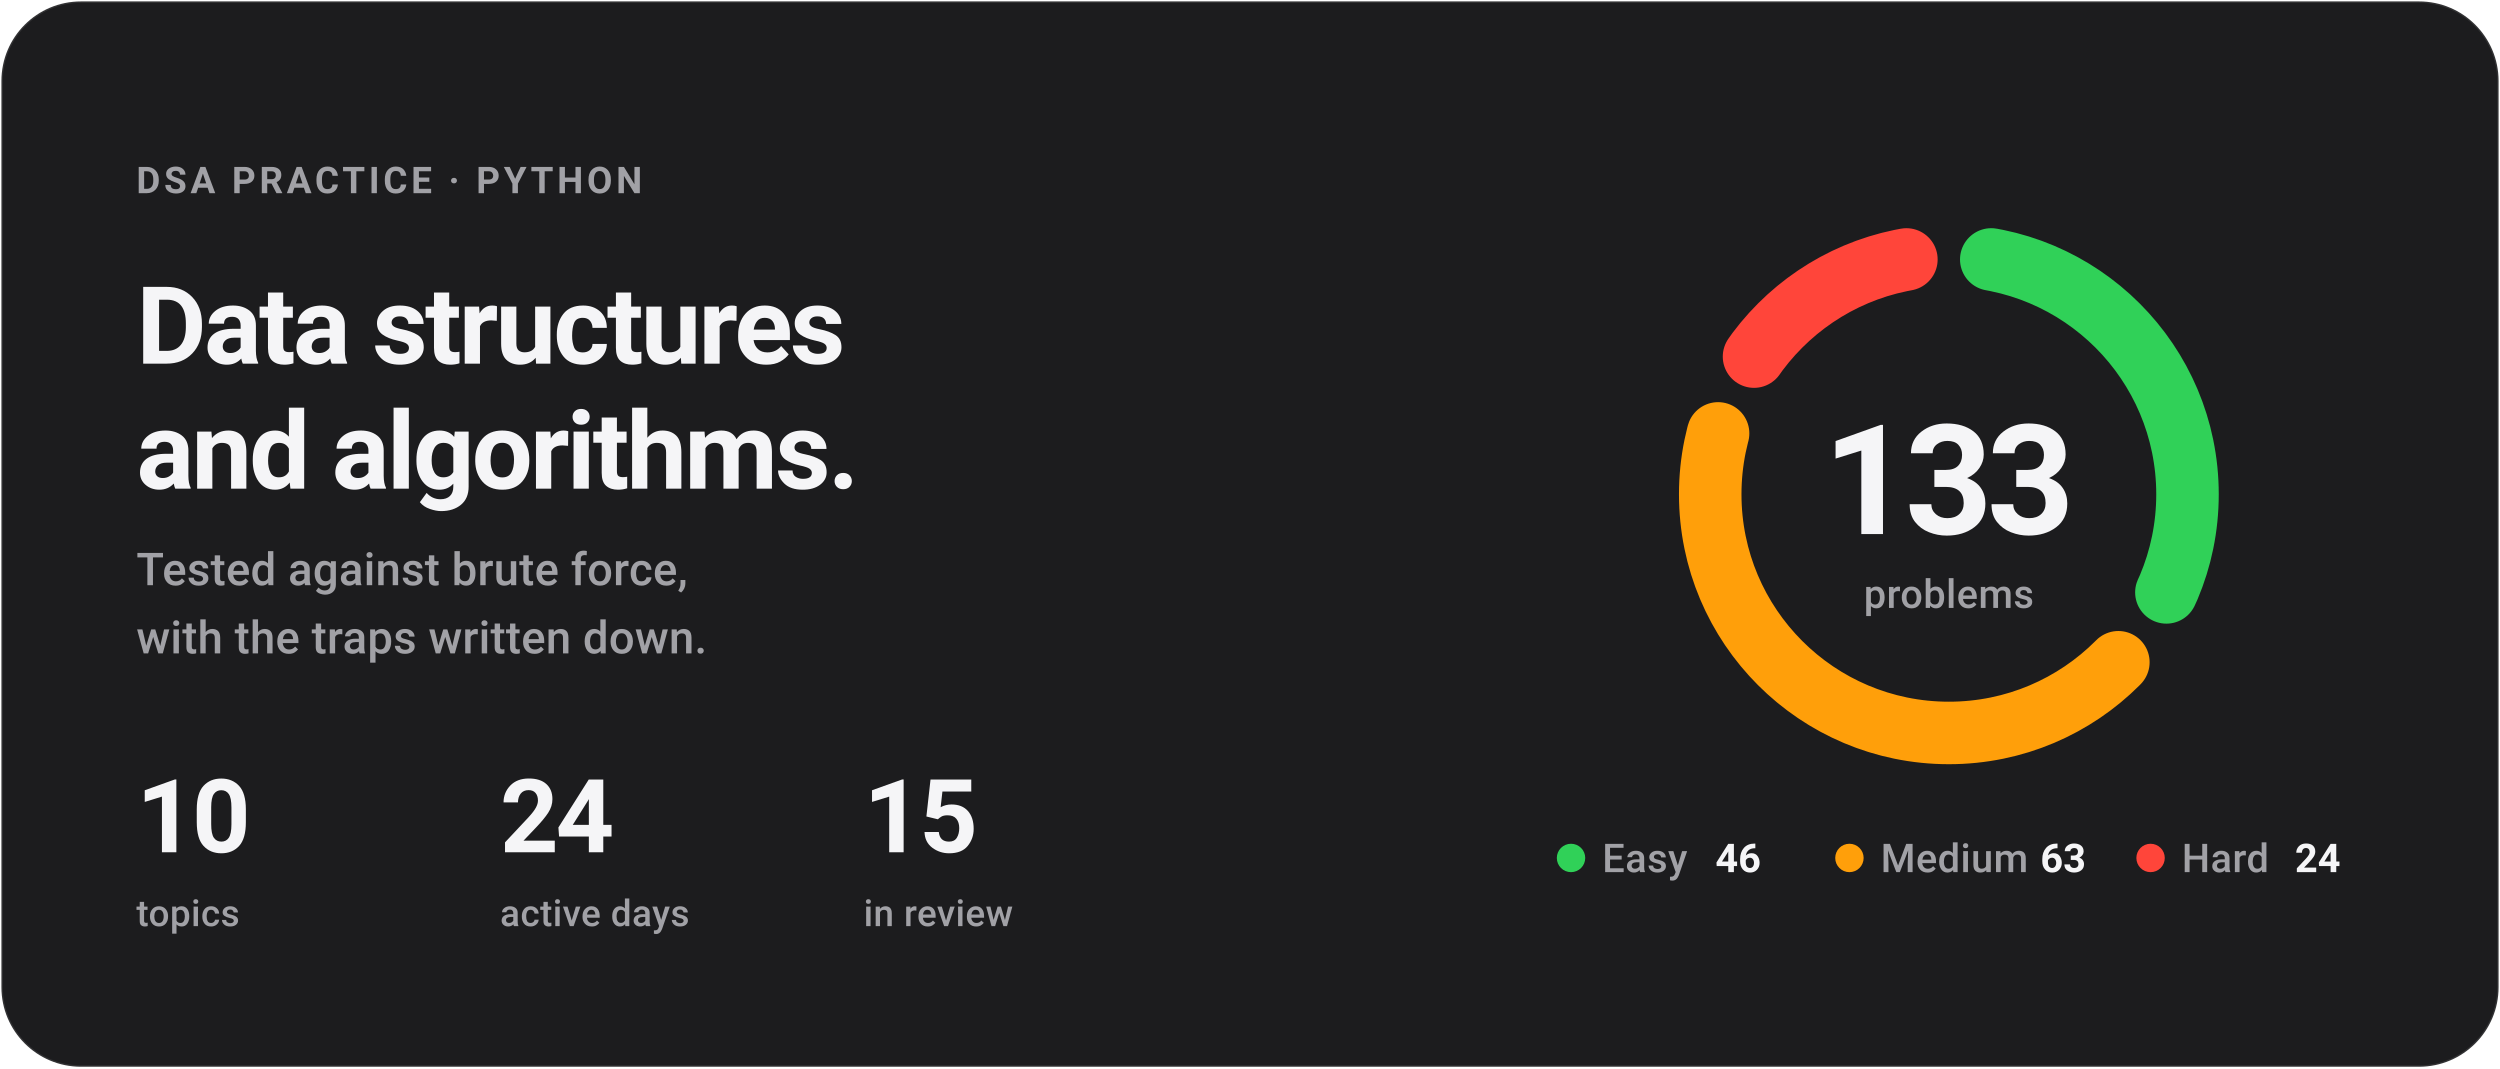
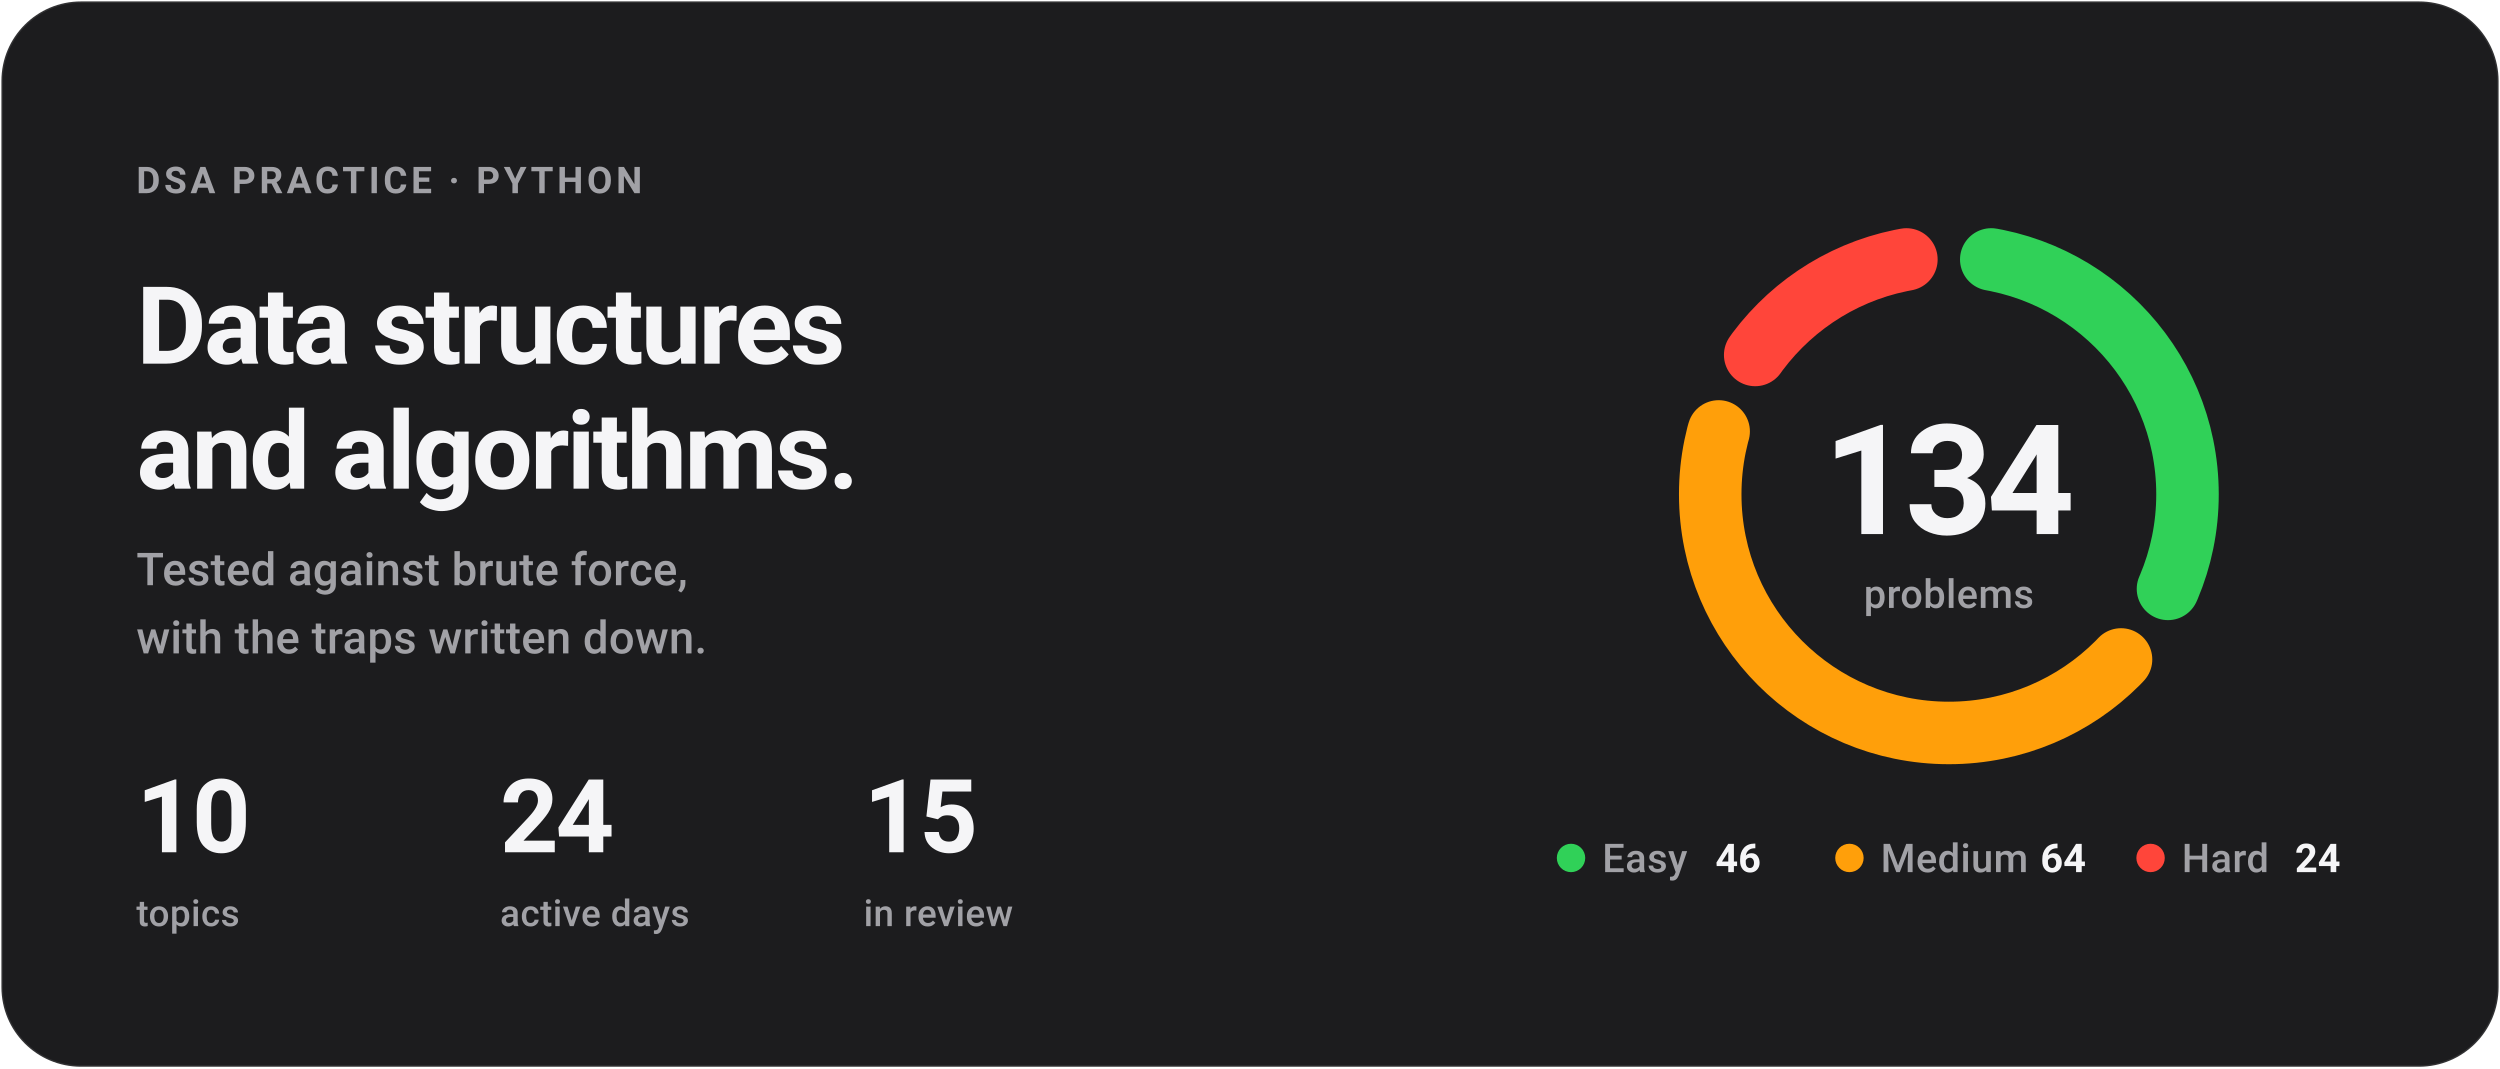
<svg xmlns="http://www.w3.org/2000/svg" width="880" height="376" viewBox="0 0 880 376" role="img" aria-labelledby="t d">
  <defs>
    <style>
text { font-family: -apple-system, BlinkMacSystemFont, "SF Pro Display", "SF Pro Text", "Segoe UI Variable Display", "Segoe UI", system-ui, Roboto, Helvetica, Arial, sans-serif; }
.num { font-variant-numeric: tabular-nums; }
@keyframes grow { from { transform: scaleX(0); } to { transform: scaleX(1); } }
@keyframes rise { from { transform: scaleY(0); } to { transform: scaleY(1); } }
@keyframes pop { from { opacity: 0; transform: scale(.92); } to { opacity: 1; transform: scale(1); } }
@keyframes fade { from { opacity: 0; transform: translateY(6px); } to { opacity: 1; transform: translateY(0); } }
.grow { transform-box: fill-box; transform-origin: 0% 50%; animation: grow .8s cubic-bezier(.22,1,.36,1) both; }
.rise { transform-box: fill-box; transform-origin: 50% 100%; animation: rise .8s cubic-bezier(.22,1,.36,1) both; }
.pop { transform-box: fill-box; transform-origin: 50% 50%; animation: pop .8s cubic-bezier(.22,1,.36,1) both; }
.fade { animation: fade .7s cubic-bezier(.22,1,.36,1) both; }
@media (prefers-reduced-motion: reduce) { .grow, .rise, .pop { transform-box: fill-box; transform-origin: 50% 50%; animation: pop .8s cubic-bezier(.22,1,.36,1) both; }
.fade { animation: none; } }
</style>
    <linearGradient id="acc" x1="0" y1="0" x2="1" y2="0">
      <stop offset="0" stop-color="#0A84FF" />
      <stop offset="1" stop-color="#64D2FF" />
    </linearGradient>
    <linearGradient id="accv" x1="0" y1="1" x2="0" y2="0">
      <stop offset="0" stop-color="#0A84FF" />
      <stop offset="1" stop-color="#64D2FF" />
    </linearGradient>
  </defs>
  <rect x="0.5" y="0.5" width="879" height="375" rx="28" fill="#1C1C1E" stroke="rgba(255,255,255,0.10)" />
  <text x="48" y="68" font-size="13" font-weight="600" fill="#A1A1A6" text-anchor="start" letter-spacing="0.1em">DSA PRACTICE  ·  PYTHON</text>
  <text x="48" y="128" font-size="38" font-weight="700" fill="#F5F5F7" text-anchor="start" letter-spacing="-0.025em" class="fade" style="animation-delay:0ms">Data structures</text>
  <text x="48" y="172" font-size="38" font-weight="700" fill="#F5F5F7" text-anchor="start" letter-spacing="-0.025em" class="fade" style="animation-delay:40ms">and algorithms.</text>
  <text x="48" y="206" font-size="16" font-weight="500" fill="#A1A1A6" text-anchor="start" letter-spacing="0.005em" class="fade" style="animation-delay:80ms">Tested against brute force,</text>
  <text x="48" y="230" font-size="16" font-weight="500" fill="#A1A1A6" text-anchor="start" letter-spacing="0.005em" class="fade" style="animation-delay:100ms">with the traps written down.</text>
  <text x="48" y="300" font-size="36" font-weight="650" fill="#F5F5F7" text-anchor="start" letter-spacing="-0.03em" class="num fade" style="animation-delay:140ms">10</text>
  <text x="48" y="326" font-size="13" font-weight="500" fill="#A1A1A6" text-anchor="start" letter-spacing="0.01em" class="fade" style="animation-delay:160ms">topics</text>
  <text x="176" y="300" font-size="36" font-weight="650" fill="#F5F5F7" text-anchor="start" letter-spacing="-0.03em" class="num fade" style="animation-delay:200ms">24</text>
  <text x="176" y="326" font-size="13" font-weight="500" fill="#A1A1A6" text-anchor="start" letter-spacing="0.01em" class="fade" style="animation-delay:220ms">active days</text>
  <text x="304" y="300" font-size="36" font-weight="650" fill="#F5F5F7" text-anchor="start" letter-spacing="-0.03em" class="num fade" style="animation-delay:260ms">15</text>
  <text x="304" y="326" font-size="13" font-weight="500" fill="#A1A1A6" text-anchor="start" letter-spacing="0.01em" class="fade" style="animation-delay:280ms">in review</text>
  <g class="pop" style="animation-delay:80ms">
-     <circle cx="686" cy="174" r="84" fill="none" stroke="#30D158" stroke-width="22" stroke-linecap="round" stroke-dasharray="152.54 527.79" stroke-dashoffset="-15.00" transform="rotate(-90 686 174)" />
-     <circle cx="686" cy="174" r="84" fill="none" stroke="#FF9F0A" stroke-width="22" stroke-linecap="round" stroke-dasharray="220.00 527.79" stroke-dashoffset="-197.54" transform="rotate(-90 686 174)" />
-     <circle cx="686" cy="174" r="84" fill="none" stroke="#FF453A" stroke-width="22" stroke-linecap="round" stroke-dasharray="65.24 527.79" stroke-dashoffset="-447.55" transform="rotate(-90 686 174)" />
+     <circle cx="686" cy="174" r="84" fill="none" stroke="#30D158" stroke-width="22" stroke-linecap="round" stroke-dasharray="151.18 527.79" stroke-dashoffset="-15.00" transform="rotate(-90 686 174)" />
+     <circle cx="686" cy="174" r="84" fill="none" stroke="#FF9F0A" stroke-width="22" stroke-linecap="round" stroke-dasharray="222.08 527.79" stroke-dashoffset="-196.18" transform="rotate(-90 686 174)" />
+     <circle cx="686" cy="174" r="84" fill="none" stroke="#FF453A" stroke-width="22" stroke-linecap="round" stroke-dasharray="64.53 527.79" stroke-dashoffset="-448.26" transform="rotate(-90 686 174)" />
  </g>
-   <text x="686" y="188" font-size="54" font-weight="700" fill="#F5F5F7" text-anchor="middle" letter-spacing="-0.04em" class="num fade" style="animation-delay:0ms">133</text>
+   <text x="686" y="188" font-size="54" font-weight="700" fill="#F5F5F7" text-anchor="middle" letter-spacing="-0.04em" class="num fade" style="animation-delay:0ms">134</text>
  <text x="686" y="214" font-size="14" font-weight="500" fill="#A1A1A6" text-anchor="middle" letter-spacing="0.01em" class="fade" style="animation-delay:60ms">problems</text>
  <circle cx="553" cy="302" r="5" fill="#30D158" />
  <text x="564" y="307" font-size="14" font-weight="500" fill="#A1A1A6" text-anchor="start" letter-spacing="0.01em">Easy</text>
  <text x="603.8" y="307" font-size="14" font-weight="650" fill="#F5F5F7" text-anchor="start" letter-spacing="0.0em" class="num">46</text>
  <circle cx="651" cy="302" r="5" fill="#FF9F0A" />
  <text x="662" y="307" font-size="14" font-weight="500" fill="#A1A1A6" text-anchor="start" letter-spacing="0.01em">Medium</text>
-   <text x="718.2" y="307" font-size="14" font-weight="650" fill="#F5F5F7" text-anchor="start" letter-spacing="0.0em" class="num">63</text>
+   <text x="718.2" y="307" font-size="14" font-weight="650" fill="#F5F5F7" text-anchor="start" letter-spacing="0.0em" class="num">64</text>
  <circle cx="757" cy="302" r="5" fill="#FF453A" />
  <text x="768" y="307" font-size="14" font-weight="500" fill="#A1A1A6" text-anchor="start" letter-spacing="0.01em">Hard</text>
  <text x="807.8" y="307" font-size="14" font-weight="650" fill="#F5F5F7" text-anchor="start" letter-spacing="0.0em" class="num">24</text>
</svg>
